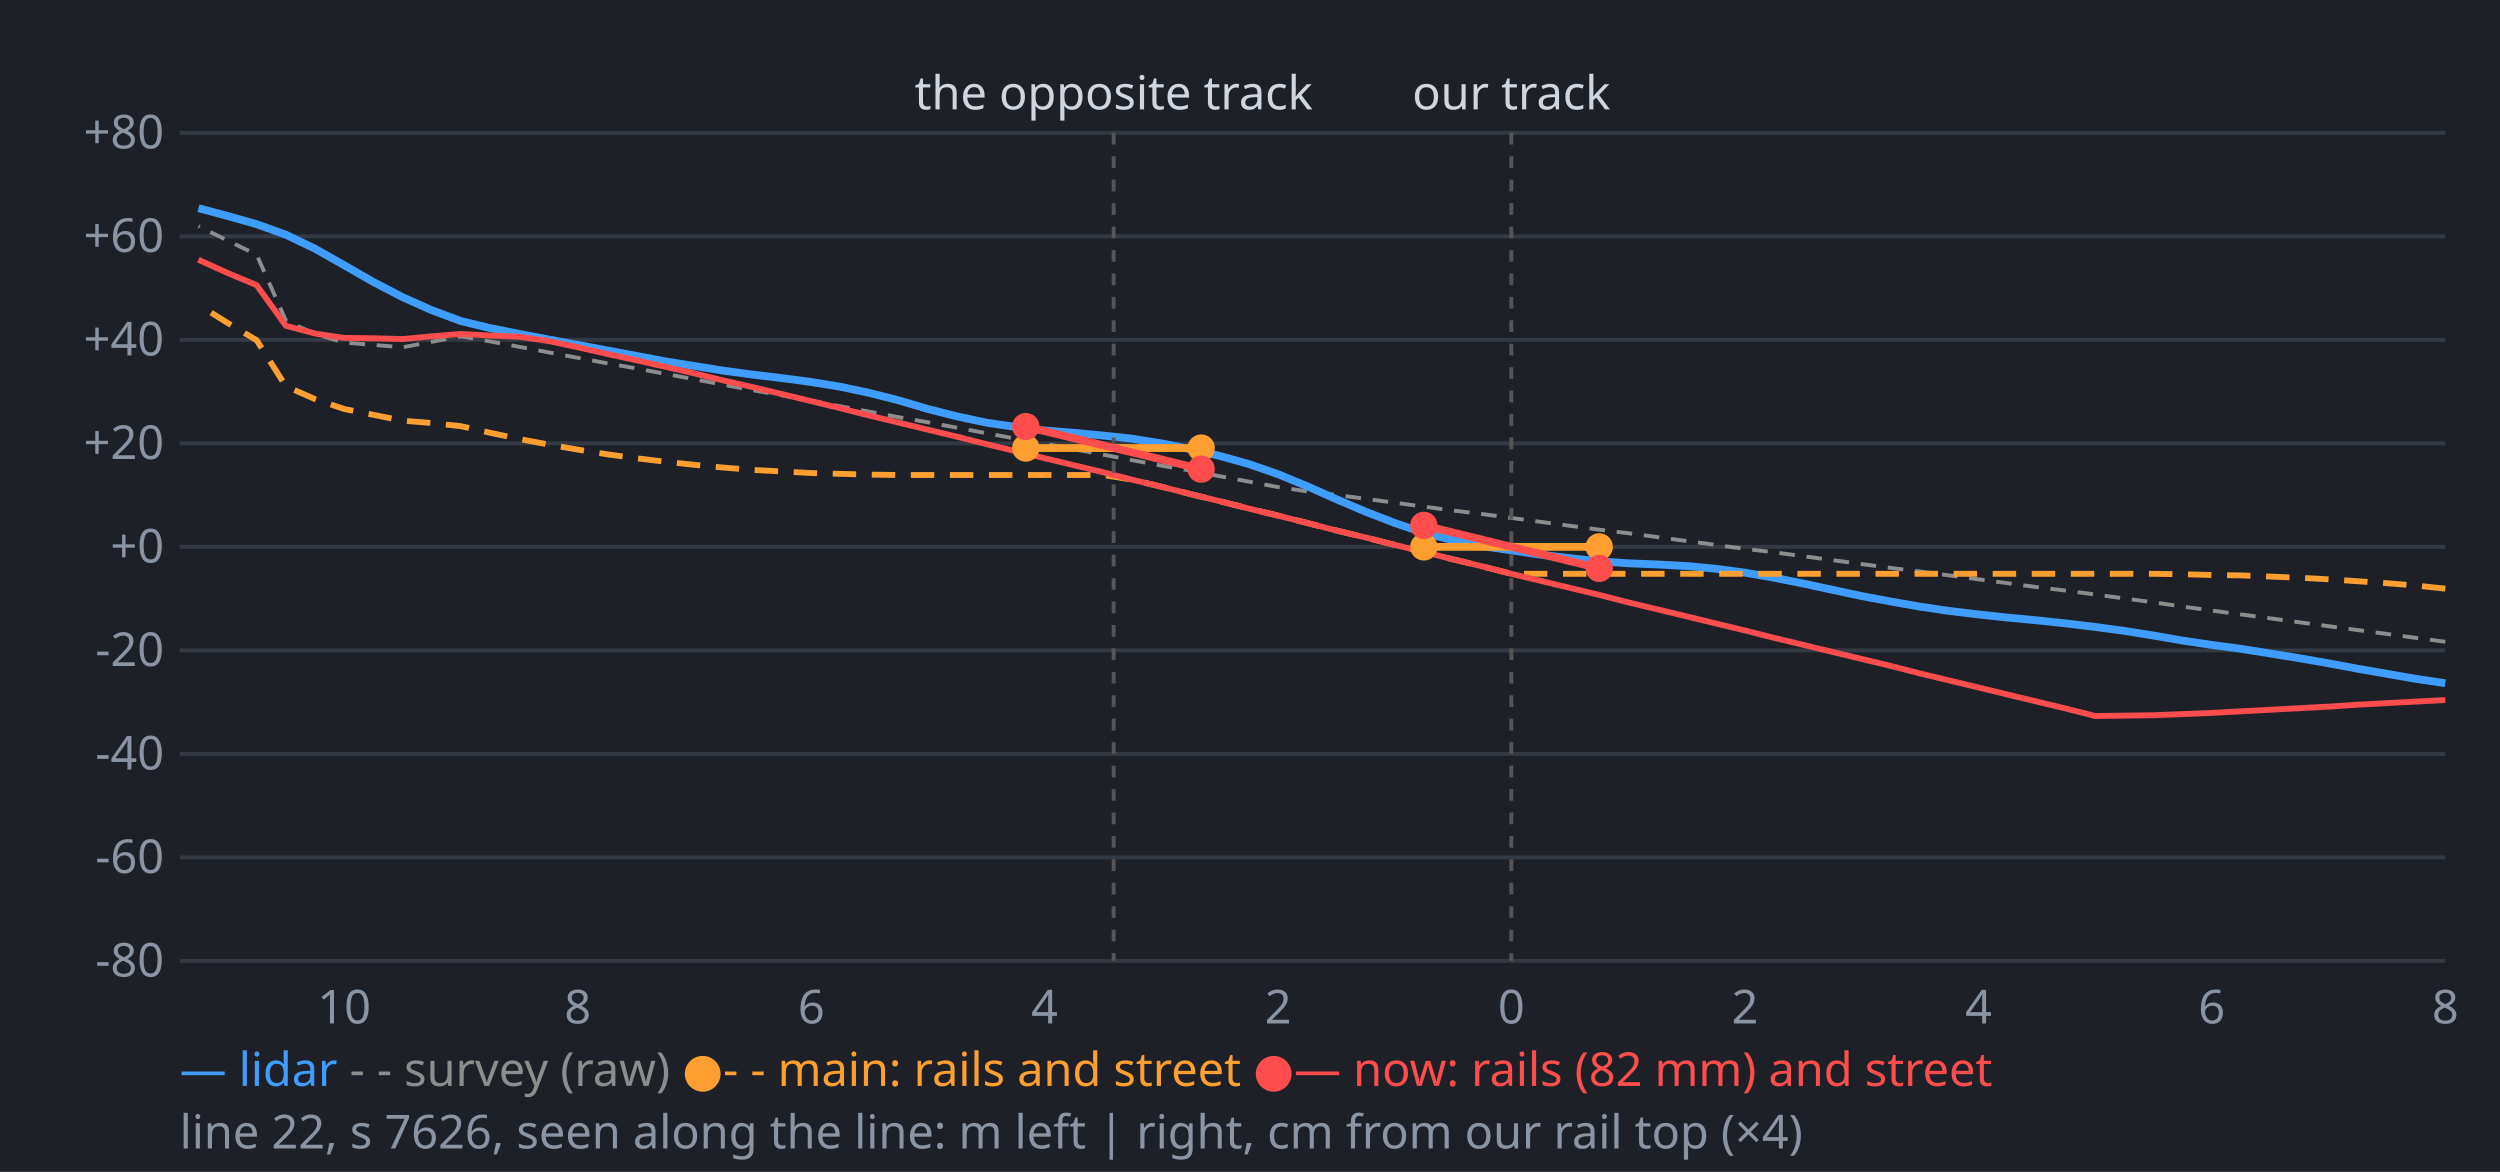
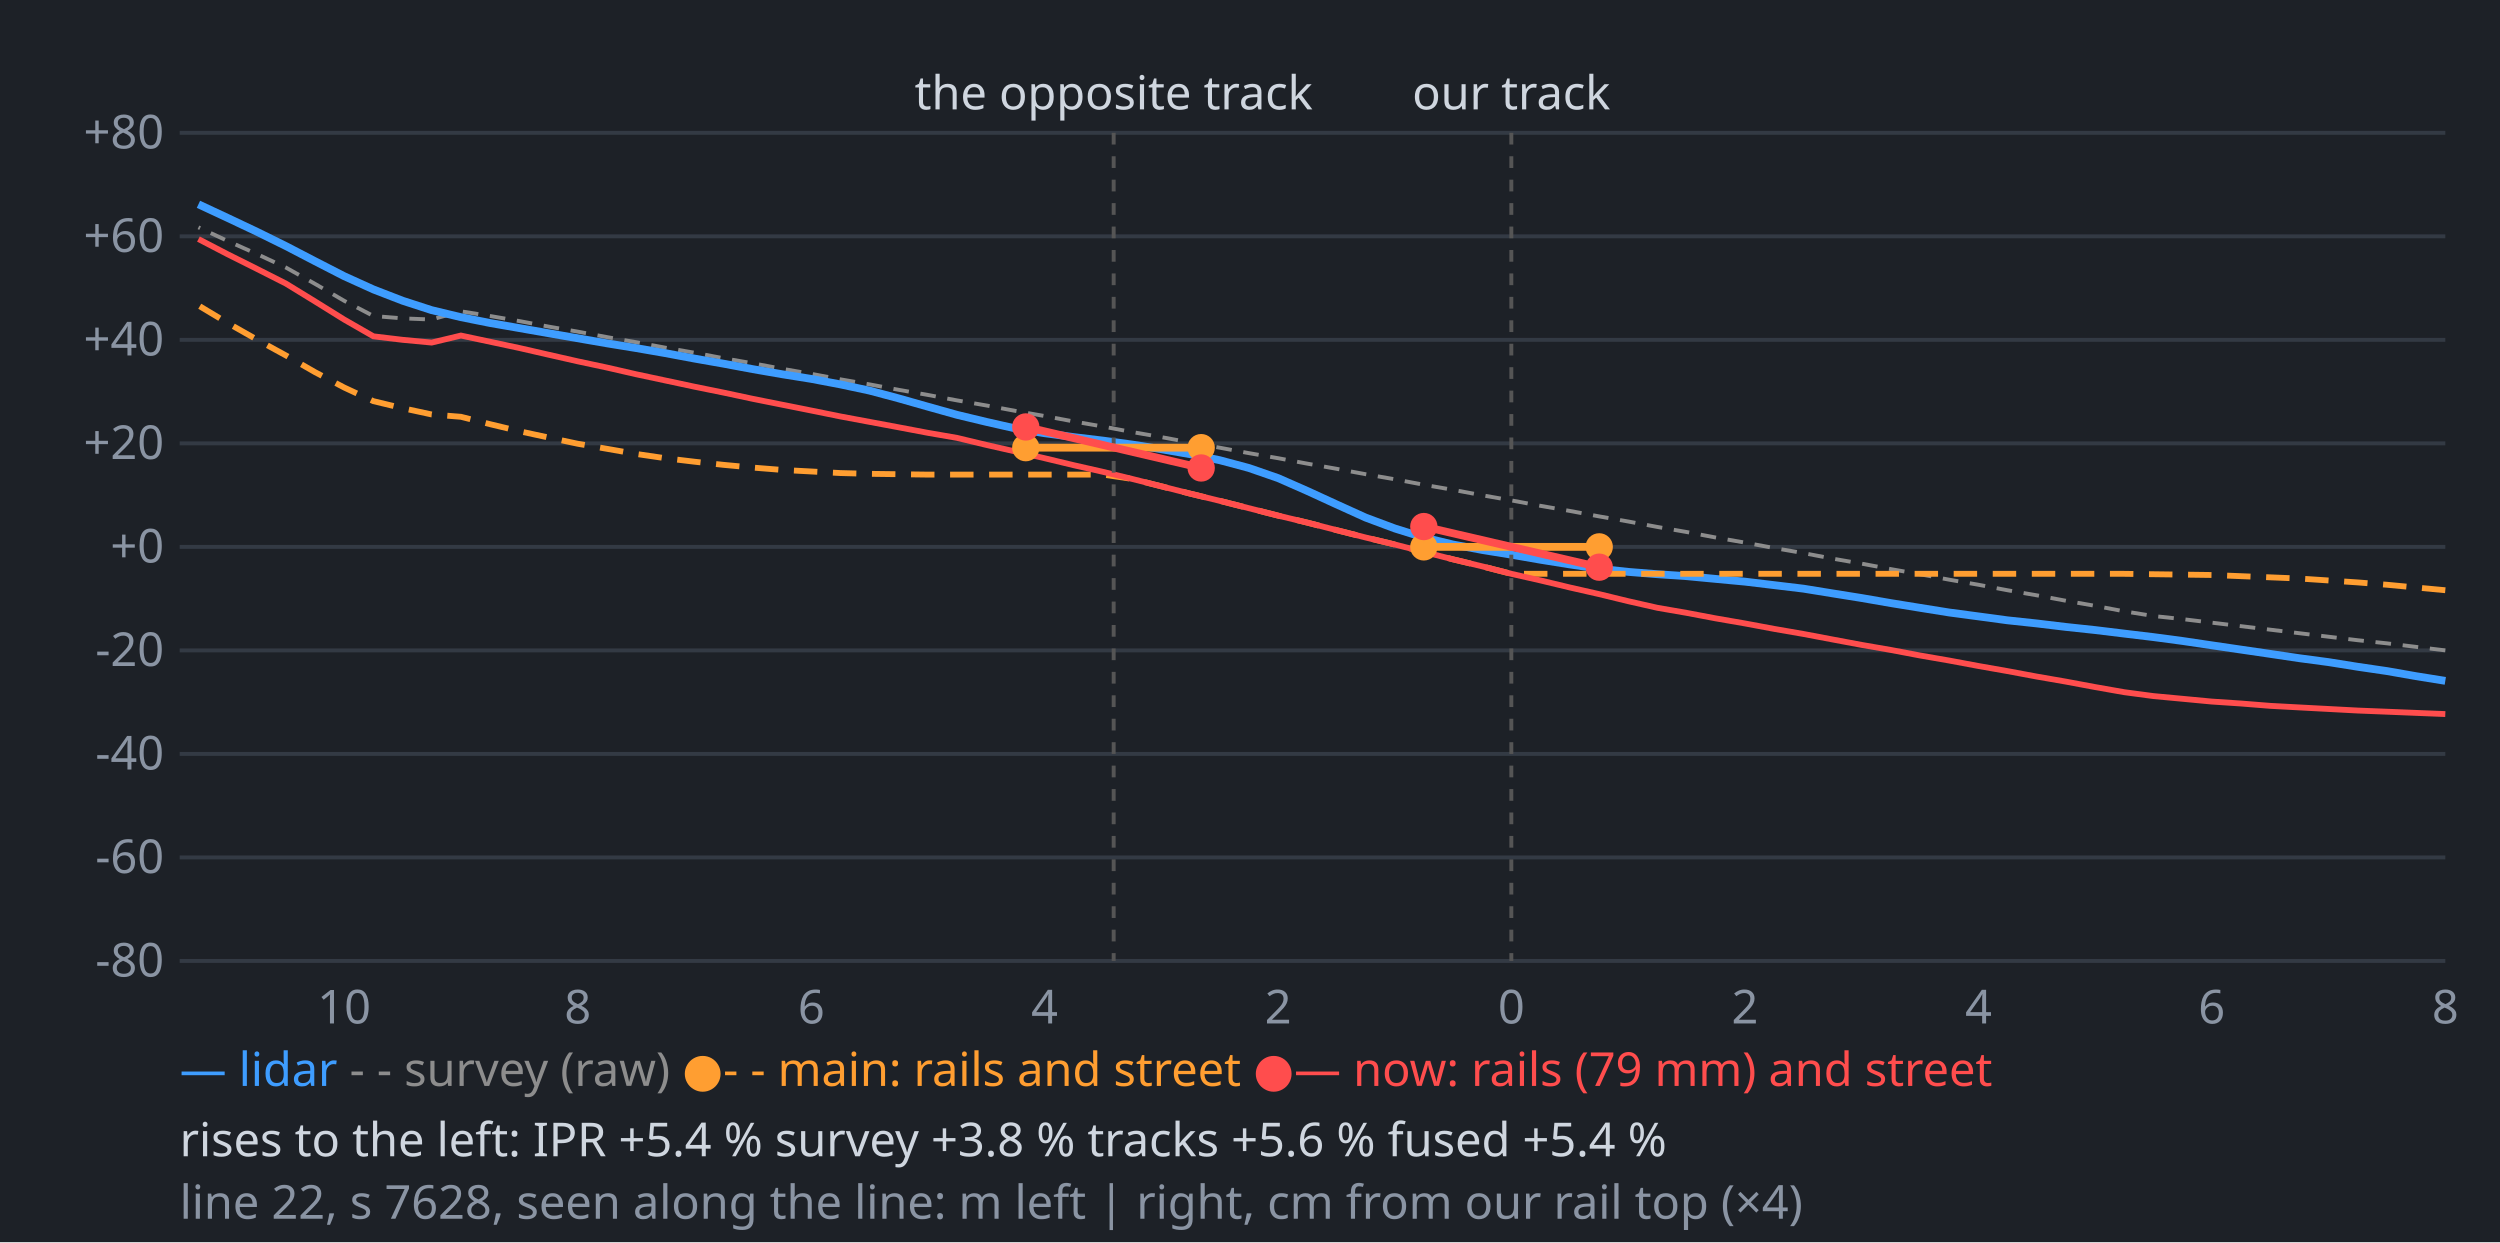
- <svg xmlns="http://www.w3.org/2000/svg" viewBox="0 0 640 300" font-family="sans-serif" font-size="12">
-   <rect width="640" height="300" fill="#1d2127" />
+ <svg xmlns="http://www.w3.org/2000/svg" viewBox="0 0 640 318" font-family="sans-serif" font-size="12">
+   <rect width="640" height="318" fill="#1d2127" />
  <line x1="46" x2="626" y1="246.0" y2="246.0" stroke="#333a44" />
  <text x="42" y="250.0" fill="#8a94a3" text-anchor="end">-80</text>
  <line x1="46" x2="626" y1="219.5" y2="219.5" stroke="#333a44" />
  <text x="42" y="223.5" fill="#8a94a3" text-anchor="end">-60</text>
  <line x1="46" x2="626" y1="193.0" y2="193.0" stroke="#333a44" />
  <text x="42" y="197.0" fill="#8a94a3" text-anchor="end">-40</text>
  <line x1="46" x2="626" y1="166.5" y2="166.5" stroke="#333a44" />
  <text x="42" y="170.5" fill="#8a94a3" text-anchor="end">-20</text>
  <line x1="46" x2="626" y1="140.0" y2="140.0" stroke="#333a44" />
  <text x="42" y="144.0" fill="#8a94a3" text-anchor="end">+0</text>
  <line x1="46" x2="626" y1="113.5" y2="113.5" stroke="#333a44" />
  <text x="42" y="117.5" fill="#8a94a3" text-anchor="end">+20</text>
  <line x1="46" x2="626" y1="87.0" y2="87.0" stroke="#333a44" />
  <text x="42" y="91.0" fill="#8a94a3" text-anchor="end">+40</text>
  <line x1="46" x2="626" y1="60.5" y2="60.5" stroke="#333a44" />
  <text x="42" y="64.5" fill="#8a94a3" text-anchor="end">+60</text>
  <line x1="46" x2="626" y1="34.0" y2="34.0" stroke="#333a44" />
  <text x="42" y="38.0" fill="#8a94a3" text-anchor="end">+80</text>
  <text x="626.0" y="262" fill="#8a94a3" text-anchor="middle">8</text>
  <text x="566.2" y="262" fill="#8a94a3" text-anchor="middle">6</text>
  <text x="506.5" y="262" fill="#8a94a3" text-anchor="middle">4</text>
  <text x="446.7" y="262" fill="#8a94a3" text-anchor="middle">2</text>
  <text x="386.9" y="262" fill="#8a94a3" text-anchor="middle">0</text>
  <text x="327.2" y="262" fill="#8a94a3" text-anchor="middle">2</text>
  <text x="267.4" y="262" fill="#8a94a3" text-anchor="middle">4</text>
  <text x="207.7" y="262" fill="#8a94a3" text-anchor="middle">6</text>
  <text x="147.9" y="262" fill="#8a94a3" text-anchor="middle">8</text>
  <text x="88.1" y="262" fill="#8a94a3" text-anchor="middle">10</text>
-   <polyline fill="none" stroke="#8d8d8d" stroke-width="1" stroke-dasharray="4 3" points="626.0,164.3 618.5,163.3 611.1,162.3 603.6,161.3 596.1,160.3 588.6,159.3 581.2,158.3 573.7,157.3 566.2,156.3 558.8,155.3 551.3,154.2 543.8,153.2 536.4,152.2 528.9,151.2 521.4,150.3 513.9,149.3 506.5,148.3 499.0,147.3 491.5,146.3 484.1,145.4 476.6,144.4 469.1,143.4 461.7,142.4 454.2,141.4 446.7,140.5 439.2,139.5 431.8,138.5 424.3,137.5 416.8,136.5 409.4,135.6 401.9,134.6 394.4,133.6 386.9,132.6 379.5,131.6 372.0,130.7 364.5,129.7 357.1,128.7 349.6,127.7 342.1,126.7 334.7,125.8 327.2,124.7 319.7,123.3 312.2,121.9 304.8,120.5 297.3,119.2 289.8,117.8 282.4,116.4 274.9,115.0 267.4,113.6 260.0,112.3 252.5,110.9 245.0,109.5 237.5,108.1 230.1,106.8 222.6,105.4 215.1,104.0 207.7,102.6 200.2,101.2 192.7,99.9 185.2,98.5 177.8,97.1 170.3,95.7 162.8,94.3 155.4,93.0 147.9,91.6 140.4,90.2 133.0,88.8 125.5,87.4 118.0,86.1 110.5,87.5 103.1,88.9 95.6,88.3 88.1,87.7 80.7,85.5 73.2,82.1 65.7,65.2 58.3,61.6 50.8,57.9" />
-   <polyline fill="none" stroke="#3e9dff" stroke-width="2" points="626.0,174.9 618.5,173.8 611.1,172.5 603.6,171.2 596.1,169.8 588.6,168.5 581.2,167.3 573.7,166.1 566.2,165.1 558.8,164.0 551.3,162.7 543.8,161.5 536.4,160.5 528.9,159.6 521.4,158.8 513.9,158.1 506.5,157.3 499.0,156.4 491.5,155.3 484.1,154.0 476.6,152.6 469.1,151.0 461.7,149.4 454.2,147.9 446.7,146.6 439.2,145.6 431.8,144.9 424.3,144.5 416.8,144.2 409.4,143.7 401.9,142.9 394.4,142.0 386.9,140.9 379.5,139.8 372.0,138.3 364.5,136.4 357.1,133.9 349.6,131.0 342.1,127.8 334.7,124.5 327.2,121.4 319.7,118.8 312.2,116.7 304.8,115.0 297.3,113.5 289.8,112.3 282.4,111.5 274.9,110.8 267.4,110.2 260.0,109.3 252.5,108.2 245.0,106.6 237.5,104.7 230.1,102.5 222.6,100.6 215.1,99.0 207.7,97.8 200.2,96.8 192.7,95.9 185.2,94.9 177.8,93.7 170.3,92.5 162.8,91.1 155.4,89.7 147.9,88.3 140.4,86.9 133.0,85.5 125.5,84.0 118.0,82.2 110.5,79.4 103.1,76.1 95.6,72.2 88.1,67.9 80.7,63.7 73.2,60.1 65.7,57.4 58.3,55.3 50.8,53.3" />
-   <polyline fill="none" stroke="#ff9e31" stroke-width="1.5" stroke-dasharray="6 4" points="626.0,150.7 618.5,149.9 611.1,149.3 603.6,148.8 596.1,148.3 588.6,147.9 581.2,147.6 573.7,147.3 566.2,147.2 558.8,147.0 551.3,146.9 543.8,146.9 536.4,146.9 528.9,146.9 521.4,146.9 513.9,146.9 506.5,146.9 499.0,146.9 491.5,146.9 484.1,146.9 476.6,146.9 469.1,146.9 461.7,146.9 454.2,146.9 446.7,146.9 439.2,146.9 431.8,146.9 424.3,146.9 416.8,146.9 409.4,146.9 401.9,146.9 394.4,146.9 386.9,146.9 379.5,145.0 372.0,143.2 364.5,141.3 357.1,139.5 349.6,137.6 342.1,135.8 334.7,133.9 327.2,132.0 319.7,130.2 312.2,128.3 304.8,126.5 297.3,124.6 289.8,122.8 282.4,121.6 274.9,121.6 267.4,121.6 260.0,121.6 252.5,121.6 245.0,121.6 237.5,121.6 230.1,121.6 222.6,121.5 215.1,121.3 207.7,121.1 200.2,120.7 192.7,120.3 185.2,119.7 177.8,119.0 170.3,118.2 162.8,117.3 155.4,116.3 147.9,115.1 140.4,113.8 133.0,112.4 125.5,110.8 118.0,109.1 110.5,108.3 103.1,107.7 95.6,106.2 88.1,104.7 80.7,102.2 73.2,98.9 65.7,87.1 58.3,82.7 50.8,78.0" />
-   <polyline fill="none" stroke="#ff4d4d" stroke-width="1.5" points="626.0,179.2 618.5,179.6 611.1,180.0 603.6,180.4 596.1,180.9 588.6,181.3 581.2,181.7 573.7,182.1 566.2,182.5 558.8,182.8 551.3,183.1 543.8,183.2 536.4,183.3 528.9,181.4 521.4,179.6 513.9,177.8 506.5,176.0 499.0,174.2 491.5,172.4 484.1,170.5 476.6,168.7 469.1,166.9 461.7,165.1 454.2,163.3 446.7,161.4 439.2,159.6 431.8,157.8 424.3,156.0 416.8,154.2 409.4,152.3 401.9,150.5 394.4,148.7 386.9,146.9 379.5,145.0 372.0,143.2 364.5,141.3 357.1,139.5 349.6,137.6 342.1,135.8 334.7,133.9 327.2,132.0 319.7,130.2 312.2,128.3 304.8,126.5 297.3,124.6 289.8,122.8 282.4,120.9 274.9,119.1 267.4,117.3 260.0,115.5 252.5,113.7 245.0,111.8 237.5,110.0 230.1,108.2 222.6,106.4 215.1,104.5 207.7,102.7 200.2,100.9 192.7,99.1 185.2,97.4 177.8,95.6 170.3,93.9 162.8,92.2 155.4,90.6 147.9,88.9 140.4,87.3 133.0,86.2 125.5,85.9 118.0,85.5 110.5,86.1 103.1,86.8 95.6,86.6 88.1,86.5 80.7,85.4 73.2,83.4 65.7,73.0 58.3,69.9 50.8,66.5" />
+   <polyline fill="none" stroke="#8d8d8d" stroke-width="1" stroke-dasharray="4 3" points="626.0,166.5 618.5,165.6 611.1,164.7 603.6,163.9 596.1,163.0 588.6,162.1 581.2,161.2 573.7,160.3 566.2,159.4 558.8,158.5 551.3,157.7 543.8,156.5 536.4,155.1 528.9,153.8 521.4,152.4 513.9,151.1 506.5,149.7 499.0,148.4 491.5,147.0 484.1,145.7 476.6,144.3 469.1,143.0 461.7,141.6 454.2,140.3 446.7,138.9 439.2,137.6 431.8,136.2 424.3,134.9 416.8,133.5 409.4,132.2 401.9,130.8 394.4,129.5 386.9,128.1 379.5,126.8 372.0,125.4 364.5,124.1 357.1,122.7 349.6,121.4 342.1,120.0 334.7,118.7 327.2,117.3 319.7,116.0 312.2,114.6 304.8,113.3 297.3,111.9 289.8,110.6 282.4,109.2 274.9,107.9 267.4,106.5 260.0,105.2 252.5,103.8 245.0,102.5 237.5,101.1 230.1,99.8 222.6,98.4 215.1,97.1 207.7,95.7 200.2,94.4 192.7,93.0 185.2,91.7 177.8,90.3 170.3,89.0 162.8,87.6 155.4,86.3 147.9,84.9 140.4,83.6 133.0,82.2 125.5,80.9 118.0,79.7 110.5,81.8 103.1,81.5 95.6,80.9 88.1,77.0 80.7,72.7 73.2,68.5 65.7,65.0 58.3,61.7 50.8,58.2" />
+   <polyline fill="none" stroke="#3e9dff" stroke-width="2" points="626.0,174.3 618.5,173.1 611.1,171.8 603.6,170.7 596.1,169.5 588.6,168.5 581.2,167.4 573.7,166.3 566.2,165.2 558.8,164.1 551.3,163.1 543.8,162.2 536.4,161.3 528.9,160.5 521.4,159.6 513.9,158.8 506.5,157.8 499.0,156.8 491.5,155.6 484.1,154.4 476.6,153.1 469.1,151.9 461.7,150.7 454.2,149.8 446.7,148.9 439.2,148.2 431.8,147.5 424.3,147.0 416.8,146.4 409.4,145.6 401.9,144.5 394.4,143.3 386.9,142.0 379.5,140.8 372.0,139.4 364.5,137.6 357.1,135.3 349.6,132.5 342.1,129.1 334.7,125.7 327.2,122.4 319.7,119.8 312.2,117.8 304.8,116.3 297.3,115.0 289.8,113.8 282.4,112.8 274.9,111.9 267.4,110.9 260.0,109.7 252.5,108.0 245.0,106.2 237.5,104.1 230.1,102.0 222.6,100.0 215.1,98.4 207.7,97.0 200.2,95.8 192.7,94.5 185.2,93.1 177.8,91.8 170.3,90.4 162.8,89.1 155.4,87.9 147.9,86.6 140.4,85.3 133.0,84.0 125.5,82.7 118.0,81.2 110.5,79.4 103.1,77.0 95.6,74.1 88.1,70.7 80.7,66.9 73.2,63.0 65.7,59.3 58.3,55.8 50.8,52.3" />
+   <polyline fill="none" stroke="#ff9e31" stroke-width="1.5" stroke-dasharray="6 4" points="626.0,151.1 618.5,150.4 611.1,149.7 603.6,149.1 596.1,148.6 588.6,148.1 581.2,147.8 573.7,147.5 566.2,147.2 558.8,147.1 551.3,147.0 543.8,146.9 536.4,146.9 528.9,146.9 521.4,146.9 513.9,146.9 506.5,146.9 499.0,146.9 491.5,146.9 484.1,146.9 476.6,146.9 469.1,146.9 461.7,146.9 454.2,146.9 446.7,146.9 439.2,146.9 431.8,146.9 424.3,146.9 416.8,146.9 409.4,146.9 401.9,146.9 394.4,146.9 386.9,146.9 379.5,145.0 372.0,143.2 364.5,141.3 357.1,139.4 349.6,137.6 342.1,135.7 334.7,133.8 327.2,132.0 319.7,130.1 312.2,128.2 304.8,126.4 297.3,124.5 289.8,122.6 282.4,121.5 274.9,121.5 267.4,121.5 260.0,121.5 252.5,121.5 245.0,121.5 237.5,121.5 230.1,121.4 222.6,121.3 215.1,121.1 207.7,120.7 200.2,120.3 192.7,119.7 185.2,119.0 177.8,118.2 170.3,117.3 162.8,116.2 155.4,114.9 147.9,113.6 140.4,112.0 133.0,110.4 125.5,108.6 118.0,106.7 110.5,106.1 103.1,104.5 95.6,102.7 88.1,99.2 80.7,95.3 73.2,91.0 65.7,86.9 58.3,82.7 50.8,78.2" />
+   <polyline fill="none" stroke="#ff4d4d" stroke-width="1.5" points="626.0,182.8 618.5,182.5 611.1,182.2 603.6,181.9 596.1,181.5 588.6,181.1 581.2,180.7 573.7,180.1 566.2,179.6 558.8,178.9 551.3,178.2 543.8,177.2 536.4,175.9 528.9,174.5 521.4,173.2 513.9,171.8 506.5,170.5 499.0,169.1 491.5,167.8 484.1,166.4 476.6,165.1 469.1,163.7 461.7,162.3 454.2,161.0 446.7,159.6 439.2,158.3 431.8,156.9 424.3,155.6 416.8,153.9 409.4,152.1 401.9,150.4 394.4,148.6 386.9,146.9 379.5,145.0 372.0,143.2 364.5,141.3 357.1,139.4 349.6,137.6 342.1,135.7 334.7,133.8 327.2,132.0 319.7,130.1 312.2,128.2 304.8,126.4 297.3,124.5 289.8,122.6 282.4,120.8 274.9,119.1 267.4,117.3 260.0,115.6 252.5,113.9 245.0,112.1 237.5,110.8 230.1,109.4 222.6,108.0 215.1,106.6 207.7,105.1 200.2,103.6 192.7,102.1 185.2,100.5 177.8,99.0 170.3,97.4 162.8,95.8 155.4,94.1 147.9,92.5 140.4,90.8 133.0,89.1 125.5,87.5 118.0,85.9 110.5,87.7 103.1,87.0 95.6,86.1 88.1,81.8 80.7,77.2 73.2,72.6 65.7,68.8 58.3,65.1 50.8,61.2" />
  <line x1="386.9" x2="386.9" y1="34" y2="246" stroke="#555" stroke-dasharray="3 3" />
  <text x="386.9" y="28" fill="#cfd6df" text-anchor="middle">our track</text>
  <line x1="364.5" y1="140.0" x2="409.4" y2="140.0" stroke="#ff9e31" stroke-width="2" />
  <circle cx="364.5" cy="140.0" r="3.5" fill="#ff9e31" />
  <circle cx="409.4" cy="140.0" r="3.5" fill="#ff9e31" />
-   <line x1="364.5" y1="134.5" x2="409.4" y2="145.5" stroke="#ff4d4d" stroke-width="2" />
-   <circle cx="364.5" cy="134.5" r="3.5" fill="#ff4d4d" />
-   <circle cx="409.4" cy="145.5" r="3.5" fill="#ff4d4d" />
+   <line x1="364.5" y1="134.8" x2="409.4" y2="145.2" stroke="#ff4d4d" stroke-width="2" />
+   <circle cx="364.5" cy="134.8" r="3.5" fill="#ff4d4d" />
+   <circle cx="409.4" cy="145.2" r="3.5" fill="#ff4d4d" />
  <line x1="285.1" x2="285.1" y1="34" y2="246" stroke="#555" stroke-dasharray="3 3" />
  <text x="285.1" y="28" fill="#cfd6df" text-anchor="middle">the opposite track</text>
-   <line x1="262.6" y1="114.7" x2="307.5" y2="114.7" stroke="#ff9e31" stroke-width="2" />
-   <circle cx="262.6" cy="114.7" r="3.5" fill="#ff9e31" />
-   <circle cx="307.5" cy="114.7" r="3.5" fill="#ff9e31" />
-   <line x1="262.6" y1="109.2" x2="307.5" y2="120.1" stroke="#ff4d4d" stroke-width="2" />
-   <circle cx="262.6" cy="109.2" r="3.5" fill="#ff4d4d" />
-   <circle cx="307.5" cy="120.1" r="3.5" fill="#ff4d4d" />
+   <line x1="262.6" y1="114.6" x2="307.5" y2="114.6" stroke="#ff9e31" stroke-width="2" />
+   <circle cx="262.6" cy="114.6" r="3.5" fill="#ff9e31" />
+   <circle cx="307.5" cy="114.6" r="3.5" fill="#ff9e31" />
+   <line x1="262.6" y1="109.3" x2="307.5" y2="119.8" stroke="#ff4d4d" stroke-width="2" />
+   <circle cx="262.6" cy="109.3" r="3.5" fill="#ff4d4d" />
+   <circle cx="307.5" cy="119.8" r="3.5" fill="#ff4d4d" />
  <text x="46" y="278" fill="#cfd6df">
    <tspan fill="#3e9dff">— lidar</tspan>
    <tspan fill="#8d8d8d">- - survey (raw)</tspan>
    <tspan fill="#ff9e31">●- - main: rails and street</tspan>
-     <tspan fill="#ff4d4d">●— now: rails (82 mm) and street</tspan>
+     <tspan fill="#ff4d4d">●— now: rails (79 mm) and street</tspan>
  </text>
-   <text x="46" y="294" fill="#8a94a3">line 22, s 7626, seen along the line: m left | right, cm from our rail top (×4)</text>
+   <text x="46" y="312" fill="#8a94a3">line 22, s 7628, seen along the line: m left | right, cm from our rail top (×4)</text>
+   <text x="46" y="296" fill="#cfd6df">rises to the left: IPR +5.4 %  survey +3.8 %  tracks +5.6 %  fused +5.4 %</text>
</svg>
